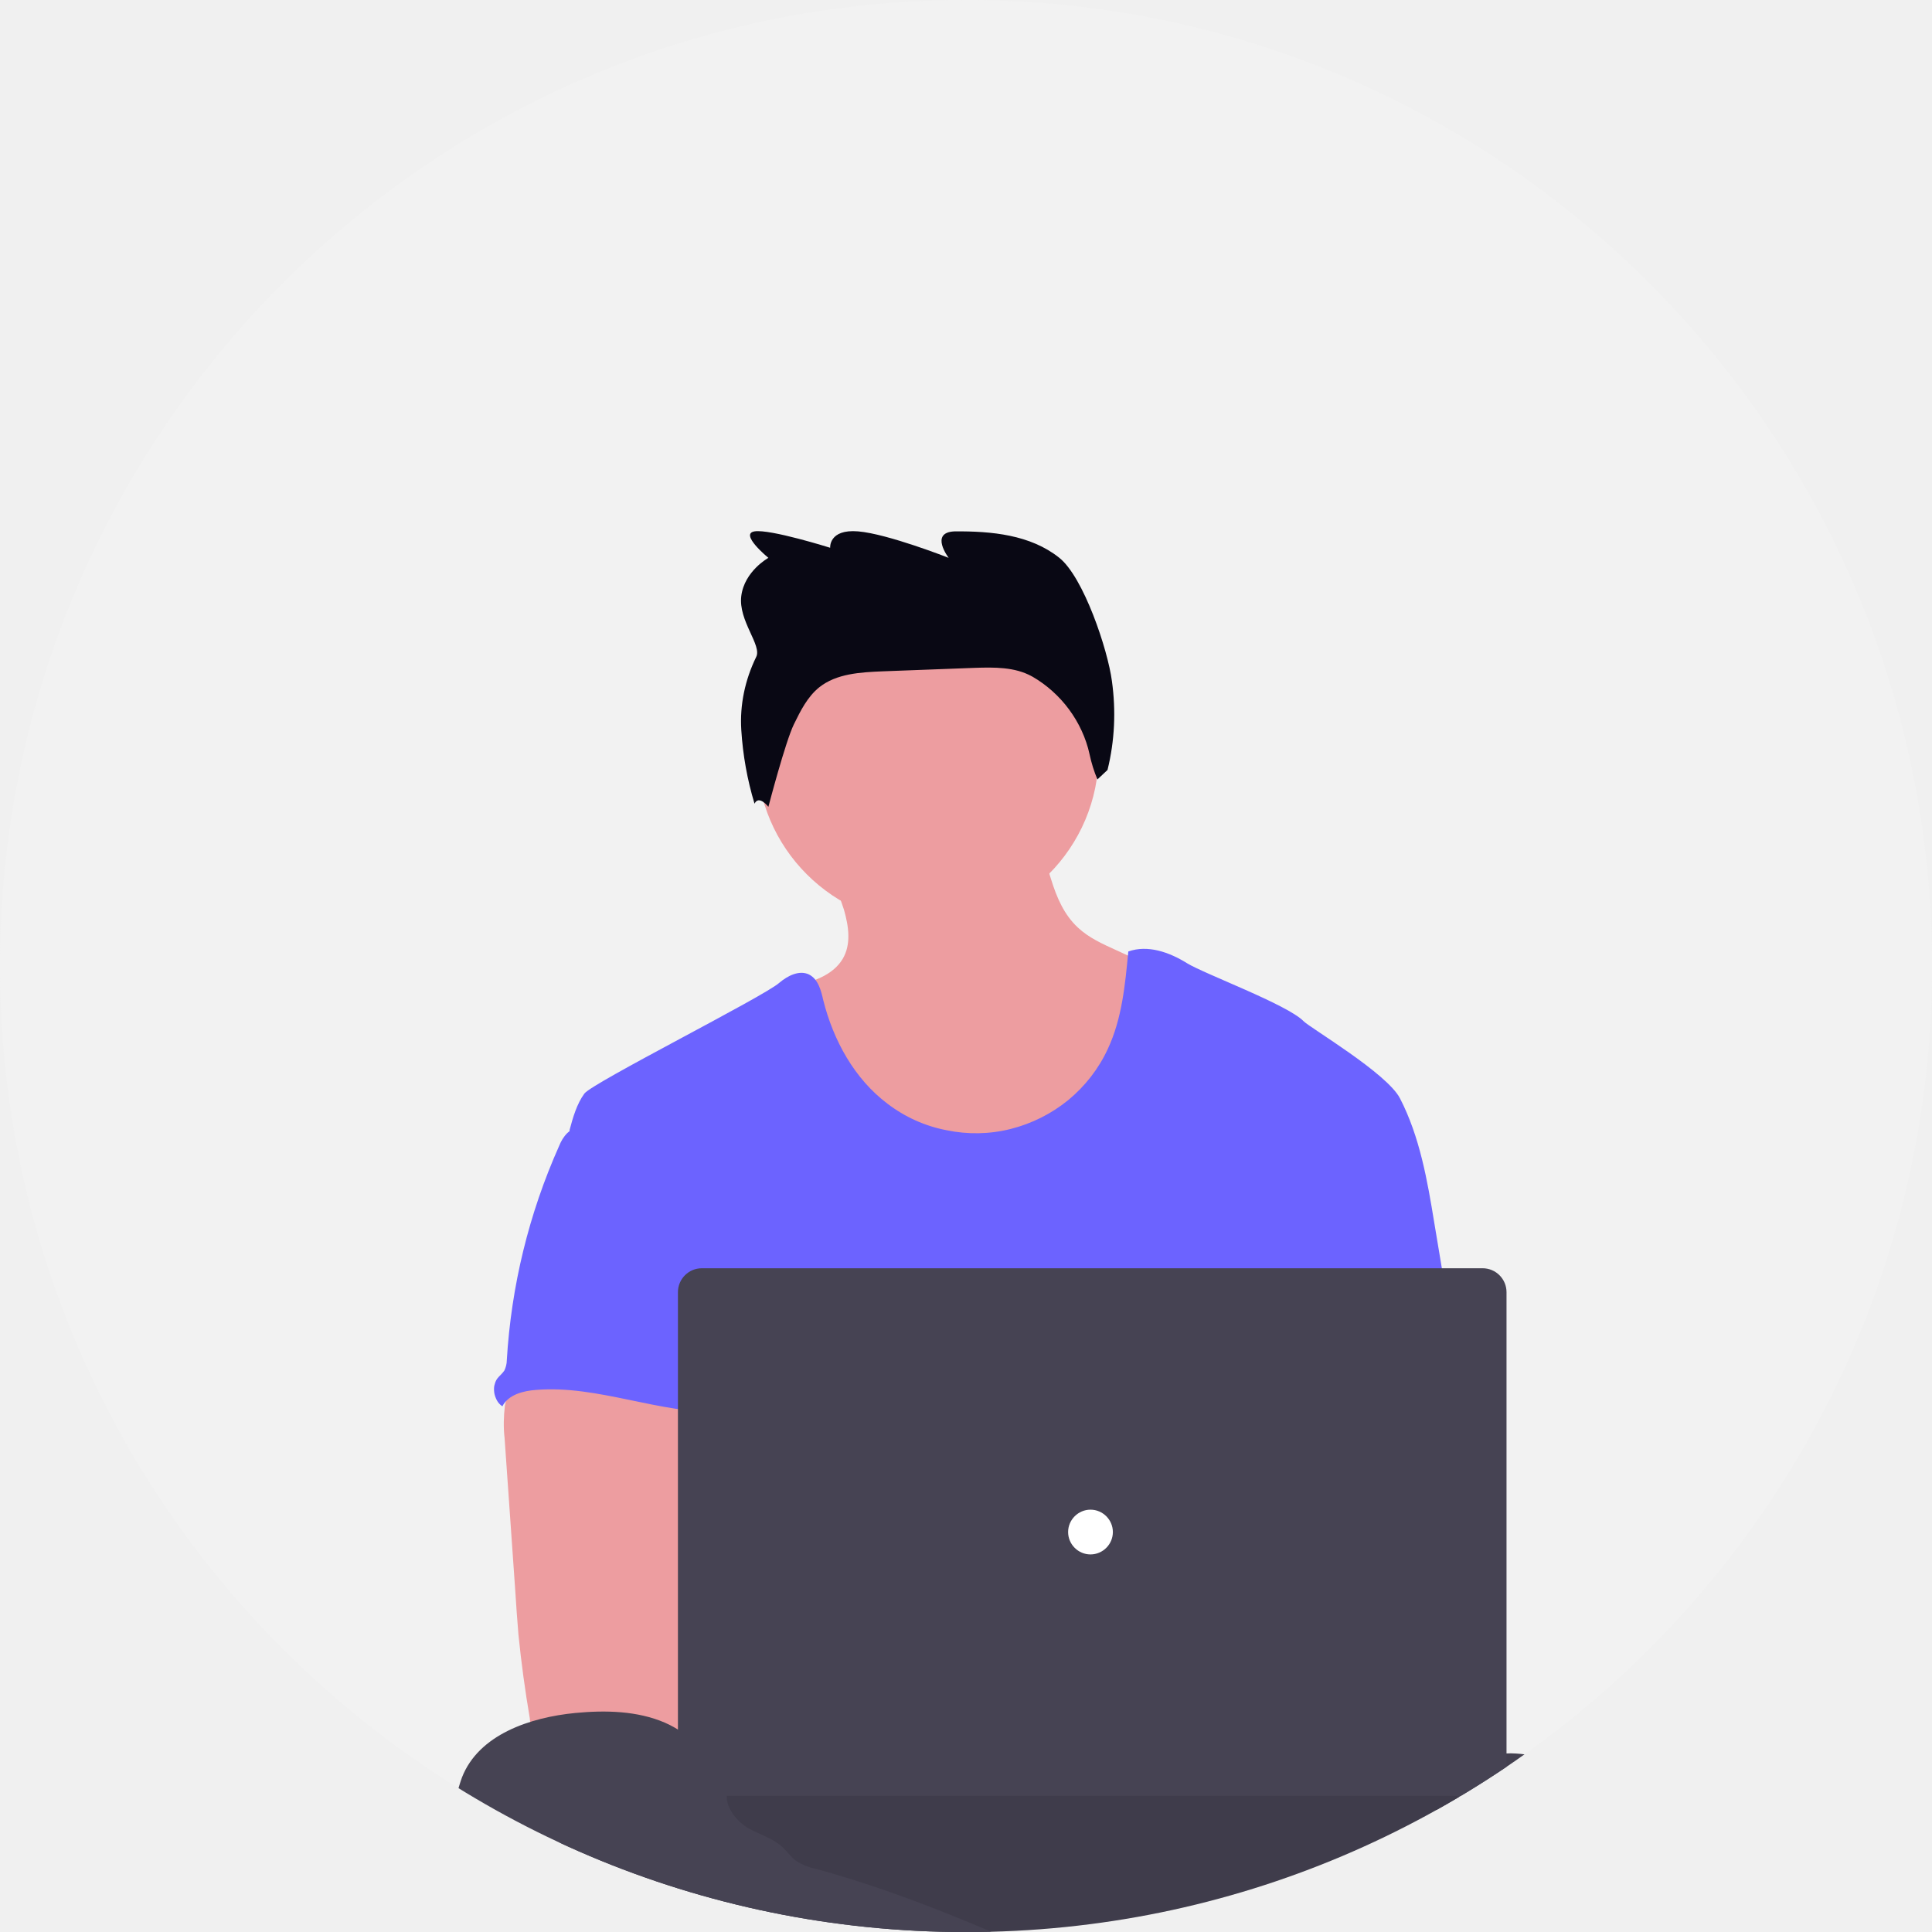
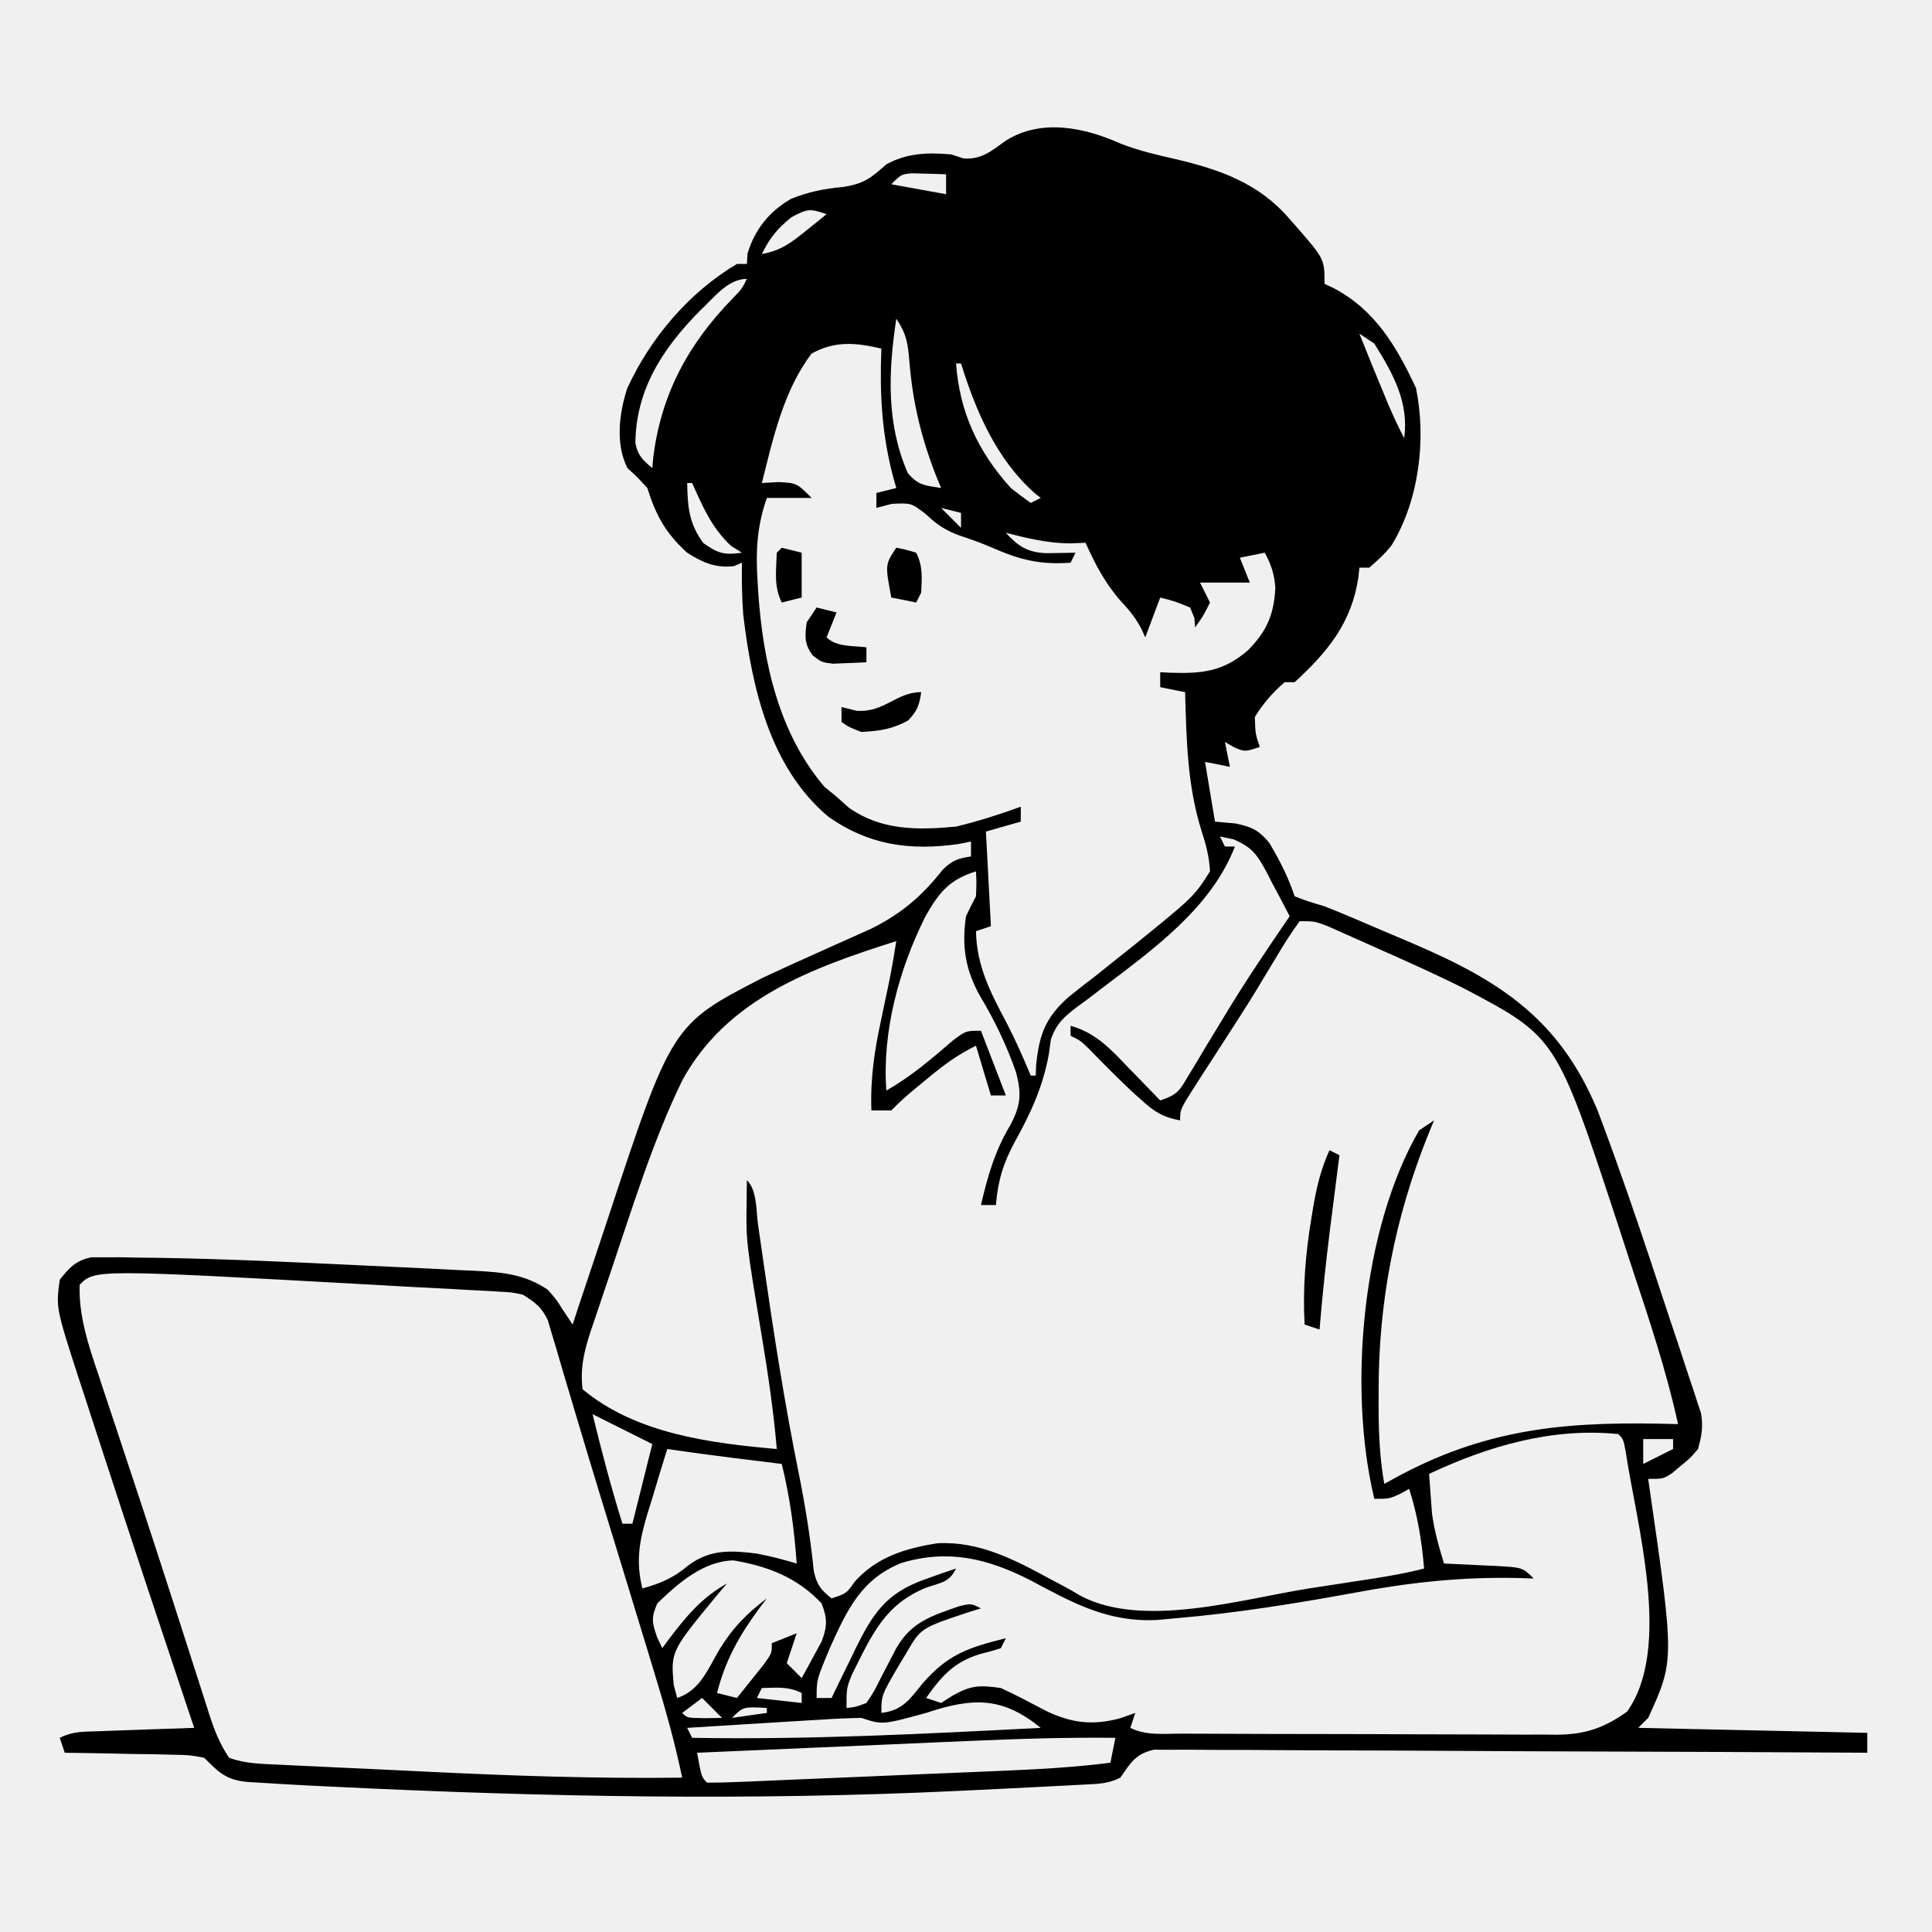
- <svg xmlns="http://www.w3.org/2000/svg" viewBox="0 0 61.30 61.30">
-   <defs>
-     <clipPath id="avatar-circle">
-       <circle cx="30.651" cy="30.651" r="30.651" />
-     </clipPath>
-   </defs>
-   <circle cx="30.651" cy="30.651" r="30.651" fill="#f2f2f2" />
-   <g clip-path="url(#avatar-circle)">
-     <path fill="#464353" d="M47.32 55.73 C47.72 55.58 48.15 55.63 48.57 55.69 C49.92 55.87 51.30 56.06 52.55 56.60 C53.14 56.86 53.71 57.19 54.10 57.69 C54.46 58.14 54.66 58.68 54.86 59.22 L55.31 60.46 C55.49 60.93 55.66 61.42 55.71 61.92 C55.85 63.40 54.83 64.80 53.56 65.57 C52.28 66.34 50.78 66.62 49.31 66.91 C47.85 67.19 46.38 67.51 44.92 67.85 C44.24 68.03 43.55 68.16 42.85 68.26 C41.29 68.43 39.66 68.17 38.18 68.69 C37.59 68.89 37.01 69.20 36.39 69.34 C35.99 69.43 35.58 69.49 35.16 69.53 L32.36 69.85 C31.79 69.93 31.21 69.97 30.63 69.98 C29.41 69.98 28.20 69.69 27.01 69.40 C26.88 69.38 26.76 69.33 26.66 69.26 C26.47 69.11 26.43 68.85 26.40 68.61 C26.28 67.56 26.17 66.50 26.08 65.45 C26.06 65.10 26.03 64.73 26.22 64.44 C26.46 64.09 26.92 63.98 27.34 63.91 C29.12 63.62 30.92 63.49 32.72 63.54 C33.41 62.85 34.54 62.85 35.44 62.47 C35.77 62.32 36.09 62.15 36.39 61.95 C38.00 61.02 39.79 60.45 41.64 60.30 C42.01 60.28 42.37 60.23 42.72 60.14 C43.41 59.93 44.04 59.34 44.76 59.48 C44.85 59.24 44.91 58.91 45.11 58.74 C45.21 58.66 45.34 58.60 45.43 58.51 C45.63 58.31 45.65 58.00 45.62 57.72 C45.59 57.44 45.52 57.15 45.59 56.88 C45.62 56.78 45.67 56.68 45.72 56.59 C46.08 55.98 46.61 55.67 47.32 55.73" />
-     <path fill="#000000" fill-opacity="0.05" d="M47.32 55.73 C47.72 55.58 48.15 55.63 48.57 55.69 C49.92 55.87 51.30 56.06 52.55 56.60 C53.14 56.86 53.71 57.19 54.10 57.69 C54.46 58.14 54.66 58.68 54.86 59.22 L55.31 60.46 C55.49 60.93 55.66 61.42 55.71 61.92 C55.85 63.40 54.83 64.80 53.56 65.57 C52.28 66.34 50.78 66.62 49.31 66.91 C47.85 67.19 46.38 67.51 44.92 67.85 C44.24 68.03 43.55 68.16 42.85 68.26 C41.29 68.43 39.66 68.17 38.18 68.69 C37.59 68.89 37.01 69.20 36.39 69.34 C35.99 69.43 35.58 69.49 35.16 69.53 L32.36 69.85 C31.79 69.93 31.21 69.97 30.63 69.98 C29.41 69.98 28.20 69.69 27.01 69.40 C26.88 69.38 26.76 69.33 26.66 69.26 C26.47 69.11 26.43 68.85 26.40 68.61 C26.28 67.56 26.17 66.50 26.08 65.45 C26.06 65.10 26.03 64.73 26.22 64.44 C26.46 64.09 26.92 63.98 27.34 63.91 C29.12 63.62 30.92 63.49 32.72 63.54 C33.41 62.85 34.54 62.85 35.44 62.47 C35.77 62.32 36.09 62.15 36.39 61.95 C38.00 61.02 39.79 60.45 41.64 60.30 C42.01 60.28 42.37 60.23 42.72 60.14 C43.41 59.93 44.04 59.34 44.76 59.48 C44.85 59.24 44.91 58.91 45.11 58.74 C45.21 58.66 45.34 58.60 45.43 58.51 C45.63 58.31 45.65 58.00 45.62 57.72 C45.59 57.44 45.52 57.15 45.59 56.88 C45.62 56.78 45.67 56.68 45.72 56.59 C46.08 55.98 46.61 55.67 47.32 55.73" />
-     <path fill="#464353" d="M33.56 64.82 C42.87 64.82 50.42 62.71 50.42 60.11 C50.42 57.50 42.87 55.39 33.56 55.39 C24.25 55.39 16.70 57.50 16.70 60.11 C16.70 62.71 24.25 64.82 33.56 64.82" />
-     <path fill="#000000" fill-opacity="0.10" d="M33.56 64.82 C42.87 64.82 50.42 62.71 50.42 60.11 C50.42 57.50 42.87 55.39 33.56 55.39 C24.25 55.39 16.70 57.50 16.70 60.11 C16.70 62.71 24.25 64.82 33.56 64.82" />
-     <path fill="#ed9da0" d="M36.58 35.21 C36.00 36.32 35.04 37.20 33.88 37.66 C33.19 37.92 32.46 38.05 31.73 38.07 C30.93 38.11 30.11 38.06 29.36 37.78 C28.35 37.42 27.51 36.67 26.88 35.80 C26.26 34.93 25.82 33.93 25.45 32.93 C25.25 32.41 25.06 31.85 25.15 31.30 C25.76 31.16 26.42 30.96 26.74 30.42 C27.01 29.96 26.93 29.40 26.78 28.87 C26.73 28.72 26.68 28.58 26.63 28.43 C26.51 28.09 26.11 27.44 26.40 27.15 C26.58 26.96 27.33 26.87 27.59 26.75 C28.40 26.38 29.14 25.84 30.02 25.67 C30.78 25.52 31.57 25.66 32.33 25.82 C32.43 25.83 32.53 25.87 32.62 25.92 C32.72 26.00 32.79 26.11 32.83 26.24 C33.05 26.77 33.17 27.35 33.35 27.90 C33.53 28.48 33.76 29.02 34.20 29.43 C34.54 29.75 34.98 29.95 35.40 30.14 L36.44 30.62 C36.63 30.69 36.80 30.80 36.94 30.94 C37.08 31.13 37.16 31.35 37.17 31.58 C37.36 32.82 37.15 34.09 36.58 35.21 L36.58 35.21" />
-     <path fill="#ed9da0" d="M29.43 29.33 C32.43 29.33 34.86 26.90 34.86 23.91 C34.86 20.91 32.43 18.48 29.43 18.48 C26.44 18.48 24.01 20.91 24.01 23.91 C24.01 26.90 26.44 29.33 29.43 29.33" />
-     <path fill="#6c63ff" d="M45.96 41.51 L45.51 38.81 C45.29 37.46 45.05 36.07 44.42 34.85 C44.01 34.05 41.56 32.61 41.36 32.40 C40.84 31.87 38.21 30.90 37.66 30.56 C37.10 30.21 36.41 29.97 35.80 30.19 C35.70 31.24 35.60 32.32 35.15 33.28 C34.86 33.91 34.43 34.46 33.90 34.90 C33.36 35.34 32.74 35.65 32.07 35.82 C31.40 35.99 30.70 36.00 30.03 35.86 C29.35 35.73 28.71 35.44 28.16 35.02 C27.11 34.23 26.44 33.01 26.12 31.73 C26.05 31.42 25.96 31.07 25.67 30.92 C25.36 30.77 24.99 30.96 24.73 31.18 C24.26 31.61 18.78 34.36 18.54 34.70 C18.30 35.03 18.18 35.45 18.07 35.86 C19.36 38.73 20.53 41.60 21.82 44.47 C21.88 44.58 21.92 44.70 21.92 44.83 C21.89 44.95 21.84 45.08 21.76 45.18 C21.12 46.20 21.14 47.47 21.21 48.67 C21.28 49.86 21.37 51.12 20.83 52.19 C20.69 52.48 20.50 52.75 20.36 53.05 C20.04 53.71 19.92 55.84 20.11 56.55 L46.77 56.55 C46.26 55.15 46.46 52.35 46.56 50.87 C46.64 49.83 46.44 48.79 46.36 47.76 C46.18 45.64 46.31 43.63 45.96 41.51" />
-     <path fill="#ed9da0" d="M16.02 44.60 C15.98 44.94 15.97 45.29 16.01 45.63 L16.35 50.49 C16.38 50.95 16.41 51.41 16.45 51.87 C16.54 52.76 16.66 53.64 16.81 54.52 C16.81 54.64 16.86 54.76 16.95 54.85 C17.05 54.93 17.17 54.98 17.29 54.98 C18.78 55.29 20.32 55.28 21.85 55.19 C24.17 55.06 26.49 54.77 28.82 54.82 C29.41 54.83 30.11 54.82 30.48 54.35 C30.84 53.87 30.63 53.11 30.15 52.73 C29.68 52.35 29.04 52.26 28.43 52.26 C27.62 52.25 26.82 52.36 26.01 52.32 C25.28 52.27 24.56 52.10 23.84 51.92 L21.84 51.42 C21.91 50.81 22.14 50.24 22.36 49.66 C22.76 48.64 23.13 47.59 23.13 46.49 C23.14 45.39 22.73 44.24 21.83 43.61 C21.09 43.10 20.14 43.00 19.24 43.03 C18.59 43.04 17.46 42.89 16.86 43.14 C16.39 43.35 16.11 44.14 16.02 44.60" />
-     <path fill="#464353" d="M23.07 56.91 C23.07 57.03 22.88 56.91 22.87 56.79 C22.74 55.83 21.98 55.05 21.10 54.66 C20.22 54.28 19.21 54.26 18.26 54.35 C16.81 54.49 15.19 55.04 14.66 56.39 C14.54 56.71 14.48 57.05 14.33 57.35 C14.16 57.69 13.88 57.95 13.70 58.27 C13.38 58.83 13.37 59.52 13.48 60.15 C13.79 61.84 14.94 63.28 16.34 64.28 C17.74 65.28 19.37 65.87 21.00 66.41 C25.30 67.83 29.72 68.89 34.20 69.56 C34.93 69.67 35.66 69.78 36.36 70.01 C36.98 70.22 37.56 70.53 38.17 70.78 C39.59 71.34 41.11 71.55 42.62 71.75 C42.88 71.78 43.17 71.80 43.36 71.63 C43.61 71.40 43.52 71.00 43.45 70.68 C43.20 69.44 43.41 68.14 44.06 67.05 C44.31 66.63 44.64 66.19 44.59 65.70 C44.53 65.13 43.96 64.72 43.39 64.63 C42.83 64.54 42.25 64.67 41.68 64.75 C41.48 64.77 41.27 64.79 41.09 64.69 C41.01 64.63 40.93 64.56 40.86 64.49 C40.47 64.11 39.97 63.86 39.43 63.79 C38.89 63.71 38.34 63.81 37.85 64.07 C37.64 64.18 37.32 63.92 37.10 63.82 L34.62 62.70 C31.78 61.41 28.91 60.12 25.90 59.30 C25.66 59.25 25.43 59.16 25.23 59.02 C25.08 58.90 24.97 58.74 24.83 58.61 C24.53 58.33 24.11 58.21 23.75 58.01 C23.39 57.81 22.99 57.32 23.07 56.91" />
-     <path fill="#6c63ff" d="M18.00 35.95 C17.88 36.07 17.80 36.21 17.74 36.36 C16.78 38.51 16.22 40.81 16.08 43.16 C16.08 43.27 16.05 43.39 16.00 43.49 C15.95 43.56 15.89 43.62 15.83 43.68 C15.77 43.74 15.72 43.82 15.70 43.91 C15.67 43.99 15.67 44.08 15.68 44.17 C15.69 44.26 15.72 44.34 15.76 44.42 C15.80 44.50 15.86 44.57 15.94 44.62 C16.13 44.25 16.60 44.13 17.01 44.10 C18.99 43.94 20.93 44.87 22.92 44.80 C22.78 44.31 22.57 43.85 22.46 43.36 C21.95 41.18 23.22 38.81 22.44 36.71 C22.29 36.29 22.03 35.88 21.62 35.69 C21.45 35.62 21.28 35.58 21.10 35.55 C20.60 35.46 19.60 35.07 19.11 35.23 C18.93 35.29 18.86 35.46 18.71 35.56 C18.49 35.70 18.19 35.76 18.00 35.95" />
-     <path fill="#464353" d="M47.04 40.24 L22.27 40.24 C21.85 40.24 21.51 40.58 21.51 41.00 L21.51 56.22 C21.51 56.64 21.85 56.98 22.27 56.98 L47.04 56.98 C47.46 56.98 47.80 56.64 47.80 56.22 L47.80 41.00 C47.80 40.58 47.46 40.24 47.04 40.24" />
-     <path fill="#ffffff" d="M34.60 49.32 C34.99 49.32 35.31 49.00 35.31 48.61 C35.31 48.22 34.99 47.90 34.60 47.90 C34.21 47.90 33.89 48.22 33.89 48.61 C33.89 49.00 34.21 49.32 34.60 49.32" />
-     <path fill="#090814" d="M23.99 20.85 C24.19 20.48 23.42 19.70 23.52 18.91 C23.62 18.12 24.38 17.70 24.38 17.70 C24.38 17.70 23.45 16.94 23.94 16.86 C24.43 16.78 26.34 17.38 26.34 17.38 C26.34 17.38 26.29 16.78 27.23 16.86 C28.17 16.94 30.10 17.70 30.10 17.70 C30.10 17.70 29.48 16.89 30.29 16.86 C31.47 16.85 32.69 16.97 33.60 17.69 C34.38 18.30 35.15 20.62 35.28 21.61 C35.41 22.55 35.37 23.50 35.14 24.43 L34.82 24.73 C34.71 24.47 34.63 24.21 34.57 23.93 C34.46 23.42 34.23 22.93 33.92 22.51 C33.61 22.09 33.21 21.73 32.76 21.47 L32.74 21.46 C32.20 21.16 31.55 21.17 30.93 21.19 L28.01 21.30 C27.30 21.33 26.54 21.37 25.99 21.81 C25.62 22.11 25.40 22.55 25.19 22.98 C24.92 23.53 24.38 25.60 24.38 25.60 C24.38 25.60 24.08 25.21 23.94 25.50 C23.71 24.74 23.57 23.96 23.52 23.16 C23.47 22.36 23.64 21.57 23.99 20.85 L23.99 20.85" />
-   </g>
+ <svg xmlns="http://www.w3.org/2000/svg" viewBox="0 0 388 388">
+   <path d="M0 0 C3.56 1.39 7.18 2.23 10.9 3.07 C19.93 5.2 27.73 7.92 33.9 15.14 C34.34 15.63 34.78 16.13 35.23 16.64 C40.9 23.16 40.9 23.16 40.9 28.14 C41.19 28.28 41.19 28.28 42.69 28.98 C51.07 33.37 55.37 40.73 59.27 49.07 C61.37 59.37 59.9 71.58 54.37 80.65 C52.77 82.57 52.77 82.57 49.9 85.14 C49.24 85.14 48.58 85.14 47.9 85.14 C47.84 85.75 47.77 86.37 47.71 87.01 C46.39 96.13 41.58 102.01 34.9 108.14 C34.24 108.14 33.58 108.14 32.9 108.14 C30.5 110.19 28.55 112.45 26.9 115.14 C27.02 118.57 27.02 118.57 27.9 121.14 C24.9 122.14 24.9 122.14 22.71 121.2 C22.11 120.85 21.51 120.5 20.9 120.14 C21.23 121.79 21.56 123.44 21.9 125.14 C20.25 124.81 18.6 124.48 16.9 124.14 C17.56 128.1 18.22 132.06 18.9 136.14 C20.26 136.26 21.62 136.38 23.02 136.51 C26.31 137.21 27.6 137.79 29.8 140.39 C31.89 143.9 33.61 147.26 34.9 151.14 C37.56 152.16 37.56 152.16 40.9 153.14 C44.9 154.74 48.86 156.44 52.82 158.14 C54.69 158.94 56.57 159.74 58.45 160.53 C76.09 168.07 88.09 175.76 95.74 194.15 C96.56 196.3 97.36 198.46 98.14 200.62 C98.44 201.44 98.73 202.25 99.04 203.09 C102.49 212.65 105.72 222.29 108.89 231.95 C109.91 235.06 110.96 238.17 112 241.27 C112.65 243.27 113.31 245.26 113.96 247.25 C114.27 248.17 114.58 249.1 114.9 250.04 C115.18 250.9 115.46 251.76 115.75 252.65 C115.99 253.4 116.24 254.15 116.5 254.92 C116.98 257.61 116.65 259.51 115.9 262.14 C114.38 263.94 114.38 263.94 112.52 265.45 C111.92 265.96 111.31 266.47 110.69 267 C108.9 268.14 108.9 268.14 105.9 268.14 C105.99 268.75 106.08 269.37 106.17 270.01 C111.18 304.62 111.18 304.62 105.9 316.14 C105.24 316.8 104.58 317.46 103.9 318.14 C119.08 318.47 134.26 318.8 149.9 319.14 C149.9 320.46 149.9 321.78 149.9 323.14 C149.15 323.13 148.4 323.13 147.63 323.12 C129.42 323.01 111.21 322.93 93 322.88 C84.19 322.85 75.38 322.82 66.58 322.76 C58.9 322.71 51.23 322.68 43.55 322.67 C39.49 322.66 35.42 322.64 31.36 322.61 C27.53 322.57 23.71 322.56 19.89 322.57 C18.48 322.57 17.08 322.56 15.67 322.54 C13.76 322.52 11.84 322.52 9.92 322.54 C9.39 322.53 9.39 322.53 6.67 322.52 C2.96 323.35 2.01 325.08 -0.1 328.14 C-2.61 329.39 -4.53 329.38 -7.34 329.53 C-8.44 329.59 -9.55 329.65 -10.68 329.71 C-11.29 329.74 -11.29 329.74 -14.35 329.89 C-15.6 329.96 -16.86 330.02 -18.15 330.09 C-22.28 330.3 -26.41 330.5 -30.54 330.7 C-31.25 330.73 -31.95 330.77 -32.68 330.8 C-74.43 332.79 -115.76 332.03 -157.49 329.99 C-159.44 329.89 -161.39 329.8 -163.34 329.71 C-166.6 329.54 -169.85 329.35 -173.1 329.14 C-173.47 329.12 -173.47 329.12 -175.36 329.01 C-179.69 328.61 -181.12 327.13 -184.1 324.14 C-187.13 323.59 -187.13 323.59 -190.62 323.53 C-191.87 323.5 -193.12 323.46 -194.41 323.43 C-195.71 323.42 -197.01 323.4 -198.35 323.39 C-199.67 323.36 -200.99 323.33 -202.34 323.3 C-205.6 323.23 -208.85 323.17 -212.1 323.14 C-212.27 322.64 -212.27 322.64 -213.1 320.14 C-210.47 318.82 -208.38 318.92 -205.44 318.82 C-204.32 318.78 -203.19 318.74 -202.04 318.69 C-200.86 318.65 -199.69 318.61 -198.48 318.57 C-197.29 318.53 -196.11 318.49 -194.89 318.44 C-191.96 318.34 -189.03 318.24 -186.1 318.14 C-186.4 317.26 -186.69 316.37 -187 315.47 C-192.85 298 -198.66 280.53 -204.37 263.02 C-204.94 261.27 -205.51 259.53 -206.08 257.78 C-206.88 255.32 -207.68 252.86 -208.48 250.4 C-208.72 249.68 -208.96 248.96 -209.2 248.22 C-213.87 233.79 -213.87 233.79 -213.1 228.14 C-211.14 225.69 -209.92 224.32 -206.81 223.64 C-205.95 223.64 -205.08 223.64 -204.19 223.64 C-203.67 223.64 -203.67 223.64 -201.03 223.63 C-199.85 223.65 -198.68 223.68 -197.48 223.7 C-196.23 223.71 -194.98 223.72 -193.7 223.74 C-179.99 223.94 -166.27 224.61 -152.58 225.26 C-149.93 225.39 -147.28 225.51 -144.64 225.63 C-140.86 225.8 -137.09 225.99 -133.32 226.19 C-132.18 226.24 -131.03 226.29 -129.86 226.34 C-124.29 226.65 -119.87 226.95 -115.1 230.14 C-113.35 232.14 -113.35 232.14 -112.1 234.14 C-111.44 235.13 -110.78 236.12 -110.1 237.14 C-109.75 236.07 -109.4 235 -109.04 233.9 C-107.7 229.86 -106.34 225.82 -104.99 221.78 C-104.41 220.05 -103.83 218.31 -103.26 216.58 C-90.18 176.9 -90.18 176.9 -71.92 167.5 C-68.29 165.79 -64.64 164.14 -60.98 162.51 C-59.09 161.67 -57.21 160.83 -55.33 159.97 C-53.63 159.21 -51.93 158.45 -50.23 157.69 C-44.07 154.63 -40.02 151.17 -35.81 145.84 C-33.91 143.95 -32.72 143.52 -30.1 143.14 C-30.1 142.15 -30.1 141.16 -30.1 140.14 C-30.93 140.3 -31.75 140.47 -32.6 140.64 C-42.33 142.03 -50.71 140.88 -58.85 135.07 C-70.54 125.17 -74.1 109.16 -75.84 94.57 C-76.11 91.08 -76.15 87.64 -76.1 84.14 C-76.62 84.36 -77.13 84.59 -77.66 84.82 C-81.35 85.3 -84.05 84.07 -87.1 82.14 C-91.38 78.26 -93.39 74.64 -95.1 69.14 C-97.16 66.89 -97.16 66.89 -99.1 65.14 C-101.54 60.26 -100.76 54.2 -99.15 49.16 C-94.48 38.99 -86.75 29.88 -77.1 24.14 C-76.44 24.14 -75.78 24.14 -75.1 24.14 C-75.06 23.46 -75.02 22.78 -74.98 22.07 C-73.55 17.27 -70.6 13.56 -66.21 11.06 C-62.78 9.68 -59.58 9.02 -55.91 8.7 C-51.65 8.07 -50.25 6.95 -47.1 4.14 C-42.85 1.84 -38.83 1.75 -34.1 2.14 C-33.28 2.4 -32.45 2.67 -31.6 2.95 C-27.95 3.22 -25.98 1.43 -23.07 -0.64 C-15.89 -5.12 -7.22 -3.24 0 0 Z M-46.1 8.14 C-42.47 8.8 -38.84 9.46 -35.1 10.14 C-35.1 8.82 -35.1 7.5 -35.1 6.14 C-36.56 6.08 -38.02 6.04 -39.48 6.01 C-39.88 6 -39.88 6 -41.94 5.94 C-44.1 6.14 -44.1 6.14 -46.1 8.14 Z M-66.16 14.76 C-69.02 17.07 -70.48 18.89 -72.1 22.14 C-68.4 21.53 -66.24 19.91 -63.35 17.57 C-62.55 16.93 -61.75 16.29 -60.93 15.63 C-60.33 15.14 -59.72 14.65 -59.1 14.14 C-62.44 13.03 -62.84 13 -66.16 14.76 Z M-84.49 33.5 C-91.98 41.07 -97.39 49.31 -97.5 60.12 C-97.01 62.62 -96.03 63.53 -94.1 65.14 C-94.04 64.43 -93.98 63.73 -93.91 63 C-92.33 50.26 -86.85 40.17 -77.92 31.03 C-76.1 29.14 -76.1 29.14 -75.1 27.14 C-78.98 27.14 -81.77 30.99 -84.49 33.5 Z M-45.1 35.14 C-46.7 45.71 -47.15 56.16 -42.79 66.14 C-40.67 68.65 -39.27 68.64 -36.1 69.14 C-36.44 68.32 -36.78 67.51 -37.12 66.67 C-40.11 59 -41.8 51.95 -42.47 43.74 C-42.78 40.1 -43.03 38.24 -45.1 35.14 Z M47.9 38.14 C49.37 41.84 50.87 45.52 52.4 49.2 C52.82 50.22 53.24 51.24 53.68 52.3 C54.68 54.63 55.73 56.89 56.9 59.14 C57.88 51.91 54.67 46.18 50.9 40.14 C49.91 39.48 48.92 38.82 47.9 38.14 Z M-62.1 42.14 C-67.73 49.49 -69.88 59.29 -72.1 68.14 C-71.01 68.07 -69.92 68.01 -68.79 67.95 C-65.1 68.14 -65.1 68.14 -62.1 71.14 C-65.07 71.14 -68.04 71.14 -71.1 71.14 C-73.07 76.81 -73.33 81.61 -72.98 87.57 C-72.93 88.45 -72.88 89.32 -72.82 90.23 C-71.86 104 -68.72 118.39 -59.54 129.14 C-58.73 129.8 -57.93 130.46 -57.1 131.14 C-56.3 131.86 -55.49 132.58 -54.66 133.32 C-48.13 137.95 -40.81 137.87 -33.1 137.14 C-28.66 136.07 -24.39 134.71 -20.1 133.14 C-20.1 134.13 -20.1 135.12 -20.1 136.14 C-21.26 136.47 -21.26 136.47 -27.1 138.14 C-26.77 144.41 -26.44 150.68 -26.1 157.14 C-27.09 157.47 -28.08 157.8 -29.1 158.14 C-28.96 165.24 -26.14 170.52 -22.89 176.67 C-21.11 180.11 -19.59 183.56 -18.1 187.14 C-17.77 187.14 -17.44 187.14 -17.1 187.14 C-17.09 186.79 -17.09 186.79 -17.02 185.05 C-16.4 178.98 -15.2 175.57 -10.6 171.45 C-8.79 169.98 -6.96 168.55 -5.1 167.14 C-3.43 165.81 -1.77 164.47 -0.1 163.14 C0.71 162.49 1.53 161.85 2.37 161.18 C14.65 151.24 14.65 151.24 17.9 146.14 C17.76 143.24 17.09 140.72 16.19 137.97 C13.32 128.82 13.18 119.65 12.9 110.14 C11.25 109.81 9.6 109.48 7.9 109.14 C7.9 108.15 7.9 107.16 7.9 106.14 C8.55 106.17 9.2 106.21 9.88 106.24 C16.29 106.44 20.53 106.06 25.56 101.7 C29.33 97.85 30.73 94.6 31.02 89.23 C30.86 86.56 30.18 84.48 28.9 82.14 C27.25 82.47 25.6 82.8 23.9 83.14 C24.23 83.96 24.23 83.96 25.9 88.14 C22.6 88.14 19.3 88.14 15.9 88.14 C16.23 88.8 16.23 88.8 17.9 92.14 C16.52 94.89 16.52 94.89 14.9 97.14 C14.86 96.52 14.82 95.9 14.77 95.26 C14.48 94.56 14.2 93.86 13.9 93.14 C10.84 91.89 10.84 91.89 7.9 91.14 C6.91 93.78 5.92 96.42 4.9 99.14 C4.76 98.84 4.76 98.84 4.08 97.34 C2.92 95.17 1.7 93.67 0.02 91.89 C-3.19 88.26 -5.1 84.53 -7.1 80.14 C-7.59 80.16 -7.59 80.16 -10.04 80.26 C-14.55 80.28 -18.75 79.24 -23.1 78.14 C-20.65 80.82 -18.82 82.05 -15.06 82.23 C-14.7 82.23 -14.7 82.23 -12.91 82.2 C-11.66 82.18 -10.4 82.16 -9.1 82.14 C-9.27 82.47 -9.27 82.47 -10.1 84.14 C-16.11 84.58 -20.15 83.62 -25.65 81.21 C-27.86 80.24 -30.06 79.46 -32.35 78.7 C-35.21 77.67 -36.98 76.48 -39.16 74.39 C-42.1 72.14 -42.1 72.14 -45.98 72.32 C-47.01 72.59 -48.04 72.86 -49.1 73.14 C-49.1 72.15 -49.1 71.16 -49.1 70.14 C-47.78 69.81 -46.46 69.48 -45.1 69.14 C-45.32 68.37 -45.53 67.61 -45.76 66.82 C-48.05 58.01 -48.44 50.17 -48.1 41.14 C-53.21 39.96 -57.39 39.53 -62.1 42.14 Z M-34.1 41.14 C-33.1 43.14 -33.1 43.14 -33.1 43.14 Z M-33.1 44.14 C-32.39 53.91 -28.69 61.85 -22.1 69.14 C-20.79 70.17 -19.47 71.18 -18.1 72.14 C-17.44 71.81 -16.78 71.48 -16.1 71.14 C-16.53 70.79 -16.95 70.45 -17.39 70.1 C-25 63.3 -29.1 53.75 -32.1 44.14 C-32.43 44.14 -32.76 44.14 -33.1 44.14 Z M-87.1 68.14 C-86.99 72.97 -86.77 76.22 -83.85 80.2 C-80.89 82.29 -79.63 82.64 -76.1 82.14 C-76.82 81.68 -77.55 81.23 -78.29 80.76 C-82.16 77.15 -83.96 72.92 -86.1 68.14 C-86.43 68.14 -86.76 68.14 -87.1 68.14 Z M-36.1 73.14 C-34.78 74.46 -33.46 75.78 -32.1 77.14 C-32.1 76.15 -32.1 75.16 -32.1 74.14 C-33.42 73.81 -34.74 73.48 -36.1 73.14 Z M35.9 103.14 C36.9 105.14 36.9 105.14 36.9 105.14 Z M19.9 139.14 C20.23 139.8 20.56 140.46 20.9 141.14 C21.56 141.14 22.22 141.14 22.9 141.14 C18.14 153.51 6.38 161.88 -3.88 169.66 C-4.41 170.07 -4.94 170.49 -5.49 170.91 C-6.58 171.74 -7.69 172.56 -8.8 173.36 C-11.45 175.36 -12.96 176.74 -14.06 179.91 C-14.2 180.91 -14.34 181.91 -14.48 182.95 C-15.7 189.51 -18.12 194.71 -21.32 200.49 C-23.64 204.79 -24.69 208.26 -25.1 213.14 C-26.09 213.14 -27.08 213.14 -28.1 213.14 C-26.75 207.34 -25.3 202.27 -22.23 197.14 C-20.11 193.14 -19.91 190.9 -21.04 186.51 C-22.91 181.14 -25.33 176.1 -28.25 171.22 C-31.23 165.93 -31.99 161.18 -31.1 155.14 C-30.46 153.79 -29.79 152.46 -29.1 151.14 C-28.98 148.39 -28.98 148.39 -29.1 146.14 C-34.49 147.78 -36.61 150.47 -39.32 155.31 C-44.56 165.85 -47.96 178.32 -47.1 190.14 C-42.09 187.32 -37.97 183.73 -33.62 180 C-31.1 178.14 -31.1 178.14 -28.1 178.14 C-26.45 182.43 -24.8 186.72 -23.1 191.14 C-24.09 191.14 -25.08 191.14 -26.1 191.14 C-27.09 187.84 -28.08 184.54 -29.1 181.14 C-32.85 183.01 -35.52 184.97 -38.73 187.64 C-39.69 188.43 -40.65 189.22 -41.64 190.04 C-44.1 192.14 -44.1 192.14 -46.1 194.14 C-47.42 194.14 -48.74 194.14 -50.1 194.14 C-50.33 187.81 -49.5 182.18 -48.16 176.01 C-47.8 174.28 -47.44 172.55 -47.07 170.82 C-46.9 170.01 -46.73 169.21 -46.56 168.38 C-46 165.64 -45.53 162.9 -45.1 160.14 C-62.09 165.53 -79.15 171.71 -88.1 188.14 C-94.12 200.56 -98.18 213.96 -102.6 227.01 C-102.88 227.81 -103.15 228.61 -103.43 229.44 C-104.22 231.75 -104.99 234.06 -105.76 236.38 C-105.99 237.07 -106.23 237.77 -106.48 238.48 C-107.78 242.47 -108.63 245.94 -108.1 250.14 C-97.44 259.05 -82.49 260.96 -69.1 262.14 C-69.75 254.55 -70.85 247.08 -72.1 239.57 C-75.28 220.45 -75.28 220.45 -75.16 212.57 C-75.16 211.73 -75.15 210.88 -75.14 210.01 C-75.13 209.39 -75.11 208.77 -75.1 208.14 C-73.04 210.2 -73.26 214.23 -72.87 217.07 C-72.62 218.76 -72.38 220.44 -72.13 222.13 C-72.01 223.02 -71.88 223.91 -71.75 224.82 C-69.72 238.92 -67.54 252.93 -64.72 266.88 C-63.39 273.47 -62.34 280 -61.66 286.7 C-61.04 289.42 -60.26 290.42 -58.1 292.14 C-55.1 291.14 -55.1 291.14 -53.48 288.82 C-49.09 283.86 -43.29 282.08 -36.85 281.07 C-28.51 280.61 -21.29 284.37 -14.13 288.29 C-13.43 288.66 -12.73 289.02 -12.01 289.4 C-10.68 290.11 -9.36 290.85 -8.07 291.63 C4.5 298.27 24.42 292.24 37.77 290.14 C39.58 289.86 41.4 289.58 43.21 289.31 C44.93 289.04 46.66 288.78 48.39 288.51 C49.19 288.39 49.99 288.27 50.81 288.14 C54.22 287.6 57.56 287.01 60.9 286.14 C60.42 280.57 59.6 275.47 57.9 270.14 C57.3 270.47 56.7 270.8 56.09 271.14 C53.9 272.14 53.9 272.14 50.9 272.14 C45.59 250.09 48.38 218.05 59.9 198.14 C60.89 197.48 61.88 196.82 62.9 196.14 C62.51 197.07 62.12 198.01 61.73 198.97 C55.03 215.66 51.7 232.72 51.77 250.7 C51.77 251.7 51.77 252.7 51.76 253.74 C51.77 258.98 51.99 263.97 52.9 269.14 C53.87 268.61 54.84 268.07 55.84 267.53 C74.53 257.54 90.97 256.54 111.9 257.14 C109.57 246.49 106.13 236.21 102.7 225.88 C101.72 222.91 100.75 219.93 99.79 216.95 C87.46 179.44 87.46 179.44 69.06 169.72 C63.42 166.89 57.67 164.31 51.9 161.76 C50.67 161.21 49.45 160.66 48.22 160.11 C47.64 159.85 47.64 159.85 44.71 158.55 C43.67 158.09 42.62 157.62 41.54 157.14 C38.9 156.14 38.9 156.14 35.9 156.14 C34.21 158.48 32.73 160.78 31.27 163.26 C30.38 164.73 29.49 166.2 28.6 167.68 C28.15 168.42 27.7 169.17 27.24 169.94 C25.25 173.21 23.17 176.42 21.09 179.64 C20.35 180.78 19.62 181.92 18.88 183.06 C17.67 184.95 16.45 186.83 15.23 188.71 C11.9 193.91 11.9 193.91 11.9 196.14 C8.49 195.54 6.69 194.38 4.15 192.07 C3.46 191.45 2.77 190.83 2.06 190.19 C-0.84 187.44 -3.66 184.61 -6.44 181.74 C-8.1 180.14 -8.1 180.14 -10.1 179.14 C-10.1 178.48 -10.1 177.82 -10.1 177.14 C-4.88 178.61 -1.93 181.96 1.71 185.76 C2.31 186.37 2.91 186.98 3.52 187.61 C4.99 189.11 6.44 190.62 7.9 192.14 C11.49 190.94 11.79 190.14 13.68 186.97 C13.95 186.54 13.95 186.54 15.28 184.34 C15.83 183.41 16.39 182.47 16.96 181.51 C18.12 179.6 19.28 177.68 20.45 175.77 C21.02 174.82 21.6 173.87 22.2 172.89 C24.61 168.98 27.14 165.14 29.71 161.32 C30.14 160.69 30.56 160.06 31 159.41 C31.96 157.98 32.93 156.56 33.9 155.14 C32.71 152.83 31.5 150.54 30.27 148.26 C29.94 147.61 29.61 146.96 29.27 146.29 C27.33 142.74 26.46 141.38 22.62 139.69 C21.73 139.51 20.83 139.33 19.9 139.14 Z M-209.1 229.14 C-209.34 235.28 -207.35 241.27 -205.4 247.02 C-205.12 247.85 -204.85 248.68 -204.57 249.54 C-203.67 252.26 -202.76 254.98 -201.85 257.7 C-201.22 259.6 -200.6 261.49 -199.97 263.39 C-199 266.33 -198.03 269.26 -197.05 272.2 C-194.79 279.04 -192.56 285.9 -190.35 292.76 C-189.76 294.61 -189.16 296.45 -188.57 298.3 C-187.71 300.96 -186.86 303.61 -186.01 306.27 C-185.23 308.72 -184.44 311.16 -183.65 313.61 C-183.42 314.33 -183.19 315.05 -182.95 315.8 C-181.93 318.93 -180.94 321.37 -179.1 324.14 C-175.89 325.35 -172.54 325.36 -169.14 325.53 C-168.53 325.56 -168.53 325.56 -165.48 325.71 C-164.17 325.77 -162.87 325.83 -161.52 325.89 C-160.15 325.96 -158.77 326.02 -157.4 326.09 C-154.5 326.23 -151.61 326.36 -148.72 326.49 C-145.8 326.63 -142.88 326.77 -139.96 326.91 C-122.67 327.76 -105.42 328.36 -88.1 328.14 C-89.59 320.97 -91.55 314.03 -93.7 307.03 C-94.05 305.87 -94.4 304.72 -94.76 303.53 C-95.89 299.82 -97.03 296.1 -98.16 292.39 C-98.94 289.84 -99.72 287.3 -100.49 284.76 C-101.64 281 -102.8 277.23 -103.95 273.47 C-105.8 267.43 -107.63 261.39 -109.43 255.33 C-110.05 253.22 -110.68 251.11 -111.32 248.99 C-112.03 246.62 -112.73 244.25 -113.41 241.87 C-113.72 240.86 -114.02 239.85 -114.34 238.8 C-114.59 237.96 -114.84 237.12 -115.09 236.25 C-116.36 233.6 -117.63 232.7 -120.1 231.14 C-122.32 230.67 -122.32 230.67 -124.76 230.54 C-125.69 230.48 -126.61 230.42 -127.56 230.37 C-128.56 230.32 -129.56 230.27 -130.59 230.22 C-131.63 230.16 -132.68 230.1 -133.76 230.04 C-137.12 229.85 -140.49 229.68 -143.85 229.51 C-146.04 229.39 -148.23 229.27 -150.41 229.14 C-206.02 226.06 -206.02 226.06 -209.1 229.14 Z M-106.1 255.14 C-104.29 262.54 -102.37 269.86 -100.1 277.14 C-99.44 277.14 -98.78 277.14 -98.1 277.14 C-96.78 271.86 -95.46 266.58 -94.1 261.14 C-98.06 259.16 -102.02 257.18 -106.1 255.14 Z M61.9 267.14 C62.01 268.82 62.14 270.51 62.27 272.2 C62.31 272.67 62.31 272.67 62.48 275.05 C62.96 278.58 63.85 281.73 64.9 285.14 C66.03 285.19 67.16 285.23 68.33 285.29 C69.81 285.36 71.29 285.44 72.77 285.51 C73.52 285.54 74.27 285.57 75.04 285.61 C80.67 285.91 80.67 285.91 82.9 288.14 C82.35 288.12 82.35 288.12 79.59 288.04 C68.37 287.8 57.91 288.95 46.9 291.01 C34.93 293.2 23.02 295.11 10.9 296.14 C9.72 296.25 8.55 296.36 7.34 296.47 C-2.69 296.99 -9.69 293.02 -18.35 288.4 C-26.85 284.11 -34.69 282.22 -44.05 285.02 C-52.09 288.22 -54.95 294.38 -58.35 301.9 C-61.1 308.43 -61.1 308.43 -61.1 312.14 C-60.11 312.14 -59.12 312.14 -58.1 312.14 C-57.57 311.04 -57.04 309.94 -56.49 308.81 C-55.78 307.36 -55.07 305.9 -54.35 304.45 C-54 303.73 -53.66 303.01 -53.3 302.26 C-49.8 295.17 -47.11 291.04 -39.35 288.32 C-38.77 288.11 -38.77 288.11 -35.8 287.05 C-34.91 286.75 -34.02 286.45 -33.1 286.14 C-34.49 288.91 -35.95 288.91 -38.85 289.89 C-47.41 293.24 -49.98 299.44 -53.96 307.33 C-55.1 310.14 -55.1 310.14 -55.1 314.14 C-53.29 313.96 -53.29 313.96 -51.1 313.14 C-49.54 310.81 -49.54 310.81 -48.1 307.89 C-47.58 306.89 -47.06 305.89 -46.52 304.87 C-46.05 303.97 -45.58 303.07 -45.1 302.14 C-42.08 296.88 -38.08 295.68 -32.56 293.74 C-30.1 293.14 -30.1 293.14 -28.1 294.14 C-28.48 294.25 -28.48 294.25 -30.37 294.84 C-40.18 298.09 -40.18 298.09 -43.1 303.14 C-43.54 303.87 -43.98 304.6 -44.44 305.35 C-48.1 311.6 -48.1 311.6 -48.1 315.14 C-43.89 314.66 -42.43 312.46 -39.85 309.26 C-34.71 303.32 -30.56 302 -23.1 300.14 C-23.27 300.47 -23.27 300.47 -24.1 302.14 C-25.48 302.59 -26.88 302.97 -28.29 303.32 C-33.5 304.92 -36.04 307.75 -39.1 312.14 C-38.61 312.3 -38.61 312.3 -36.1 313.14 C-35.36 312.66 -34.62 312.19 -33.85 311.7 C-30.11 309.58 -28.39 309.52 -24.1 310.14 C-21.02 311.56 -18.04 313.14 -15.03 314.73 C-9.93 317.18 -5.62 317.71 -0.1 316.2 C0.39 316.02 0.39 316.02 2.9 315.14 C2.57 316.13 2.24 317.12 1.9 318.14 C5.15 319.76 8.72 319.29 12.29 319.3 C13.16 319.3 14.03 319.31 14.92 319.31 C17.81 319.33 20.69 319.33 23.57 319.34 C25.57 319.35 27.57 319.35 29.57 319.36 C33.77 319.37 37.97 319.37 42.17 319.38 C47.55 319.38 52.93 319.41 58.31 319.43 C62.44 319.45 66.58 319.46 70.71 319.46 C72.69 319.46 74.68 319.47 76.66 319.48 C79.43 319.5 82.21 319.5 84.99 319.49 C85.8 319.5 86.62 319.51 87.46 319.52 C93.12 319.48 96.97 318.23 101.65 314.89 C110.82 302.05 103.5 277.03 101.38 262.64 C100.9 260.14 100.9 260.14 99.9 259.14 C86.67 257.78 73.74 261.56 61.9 267.14 Z M104.9 260.14 C104.9 261.79 104.9 263.44 104.9 265.14 C106.88 264.15 108.86 263.16 110.9 262.14 C110.9 261.48 110.9 260.82 110.9 260.14 C108.92 260.14 106.94 260.14 104.9 260.14 Z M-91.1 262.14 C-92.15 265.48 -93.16 268.84 -94.16 272.2 C-94.46 273.14 -94.75 274.09 -95.06 275.06 C-96.68 280.55 -97.46 284.53 -96.1 290.14 C-92.38 289.14 -89.77 287.96 -86.85 285.51 C-82.49 282.25 -78.35 282.49 -73.1 283.14 C-70.36 283.66 -67.78 284.34 -65.1 285.14 C-65.59 278.29 -66.46 271.81 -68.1 265.14 C-68.64 265.07 -68.64 265.07 -71.36 264.73 C-72.79 264.56 -74.23 264.38 -75.66 264.2 C-76.37 264.11 -77.07 264.03 -77.8 263.94 C-82.24 263.38 -86.67 262.78 -91.1 262.14 Z M-93.1 293.14 C-94.32 296.05 -94.2 296.83 -93.16 299.89 C-92.81 300.63 -92.46 301.37 -92.1 302.14 C-91.71 301.6 -91.32 301.06 -90.91 300.51 C-87.3 295.78 -84.32 292.08 -79.1 289.14 C-79.64 289.78 -80.19 290.42 -80.75 291.08 C-90.41 302.76 -90.41 302.76 -89.79 309.57 C-89.56 310.42 -89.34 311.27 -89.1 312.14 C-84.52 310.61 -83.03 306.5 -80.68 302.5 C-78 298.11 -75.21 295.24 -71.1 292.14 C-71.57 292.75 -72.04 293.37 -72.53 294.01 C-76.58 299.52 -79.42 304.49 -81.1 311.14 C-79.78 311.47 -78.46 311.8 -77.1 312.14 C-75.93 310.68 -74.76 309.22 -73.6 307.76 C-72.95 306.95 -72.3 306.14 -71.63 305.3 C-70.1 303.14 -70.1 303.14 -70.1 301.14 C-68.45 300.48 -66.8 299.82 -65.1 299.14 C-65.76 301.12 -66.42 303.1 -67.1 305.14 C-66.11 306.13 -65.12 307.12 -64.1 308.14 C-63.23 306.58 -62.38 305.02 -61.54 303.45 C-61.3 303.01 -61.3 303.01 -60.1 300.81 C-58.93 297.67 -58.93 296.27 -60.1 293.14 C-65.03 287.92 -70.85 285.69 -77.79 284.51 C-83.84 284.63 -88.92 289.11 -93.1 293.14 Z M-70.1 306.14 C-69.1 308.14 -69.1 308.14 -69.1 308.14 Z M-72.1 310.14 C-72.43 310.8 -72.76 311.46 -73.1 312.14 C-70.13 312.47 -67.16 312.8 -64.1 313.14 C-64.1 312.48 -64.1 311.82 -64.1 311.14 C-66.81 309.78 -69.11 310.07 -72.1 310.14 Z M-84.1 312.14 C-85.42 313.13 -86.74 314.12 -88.1 315.14 C-87.1 316.14 -87.1 316.14 -83.54 316.2 C-82.97 316.19 -82.97 316.19 -80.1 316.14 C-81.42 314.82 -82.74 313.5 -84.1 312.14 Z M-39.1 315.14 C-47.9 317.54 -47.9 317.54 -52.1 316.14 C-54.77 316.19 -57.39 316.3 -60.05 316.48 C-60.82 316.52 -61.6 316.57 -62.39 316.62 C-64.86 316.76 -67.32 316.92 -69.79 317.07 C-71.46 317.18 -73.13 317.28 -74.81 317.38 C-78.91 317.62 -83 317.88 -87.1 318.14 C-86.77 318.8 -86.44 319.46 -86.1 320.14 C-62.72 320.55 -39.44 319.35 -16.1 318.14 C-23.77 311.88 -29.7 312 -39.1 315.14 Z M-78.1 316.14 C-76.95 315.97 -76.95 315.97 -71.1 315.14 C-71.1 314.81 -71.1 314.48 -71.1 314.14 C-75.85 313.89 -75.85 313.89 -78.1 316.14 Z M-30.9 320.79 C-32.48 320.86 -34.05 320.93 -35.62 320.99 C-39.72 321.17 -43.81 321.35 -47.91 321.53 C-52.1 321.71 -56.3 321.89 -60.5 322.07 C-68.7 322.42 -76.9 322.78 -85.1 323.14 C-84.23 328.01 -84.23 328.01 -83.1 329.14 C-80.91 329.15 -78.71 329.08 -76.52 328.99 C-76.18 328.98 -76.18 328.98 -74.44 328.91 C-72.15 328.81 -69.86 328.71 -67.57 328.61 C-65.98 328.55 -64.39 328.48 -62.8 328.41 C-59.45 328.27 -56.1 328.13 -52.76 327.99 C-48.49 327.8 -44.22 327.62 -39.95 327.44 C-36.66 327.31 -33.37 327.17 -30.07 327.03 C-28.5 326.96 -26.93 326.89 -25.36 326.83 C-17.57 326.5 -9.84 326.14 -2.1 325.14 C-1.77 323.49 -1.44 321.84 -1.1 320.14 C-11.05 320.03 -20.96 320.35 -30.9 320.79 Z " fill="#000000" transform="translate(225.1016,28.86328)" />
+   <path d="M0 0 C0.66 0.17 0.66 0.17 4 1 C4 3.97 4 6.94 4 10 C2.68 10.33 1.36 10.66 0 11 C-1.63 7.75 -1.11 4.61 -1 1 C-0.67 0.67 -0.34 0.34 0 0 Z " fill="#000000" transform="translate(157,110)" />
+   <path d="M0 0 C1.94 0.38 1.94 0.38 4 1 C5.37 3.74 5.13 5.97 5 9 C4.67 9.66 4.34 10.32 4 11 C2.35 10.67 0.7 10.34 -1 10 C-2.25 3.38 -2.25 3.38 0 0 Z " fill="#000000" transform="translate(180,110)" />
+   <path d="M0 0 C1.32 0.33 2.64 0.66 4 1 C3.34 2.65 2.68 4.3 2 6 C3.97 7.97 7.35 7.66 10 8 C10 8.99 10 9.98 10 11 C8.56 11.08 7.13 11.14 5.69 11.19 C5.29 11.2 5.29 11.2 3.26 11.29 C1 11 1 11 -0.77 9.64 C-2.5 7.33 -2.35 5.82 -2 3 C-1.34 2.01 -0.68 1.02 0 0 Z " fill="#000000" transform="translate(164,122)" />
+   <path d="M0 0 C-0.35 2.57 -0.8 3.8 -2.62 5.69 C-5.79 7.44 -8.41 7.81 -12 8 C-14.44 7.06 -14.44 7.06 -16 6 C-16 5.01 -16 4.02 -16 3 C-15.49 3.12 -15.49 3.12 -12.94 3.75 C-7.3 4.11 -5.04 0 0 0 Z " fill="#000000" transform="translate(185,139)" />
+   <path d="M0 0 C0.66 0.33 1.32 0.66 2 1 C1.96 1.33 1.96 1.33 1.74 3.03 C1.35 6.12 0.95 9.22 0.56 12.31 C0.43 13.37 0.29 14.42 0.15 15.5 C-0.71 22.33 -1.43 29.15 -2 36 C-2.99 35.67 -3.98 35.34 -5 35 C-5.39 27.7 -4.82 20.75 -3.62 13.56 C-3.5 12.79 -3.37 12.02 -3.24 11.23 C-2.55 7.26 -1.69 3.69 0 0 Z " fill="#000000" transform="translate(267,231)" />
</svg>
